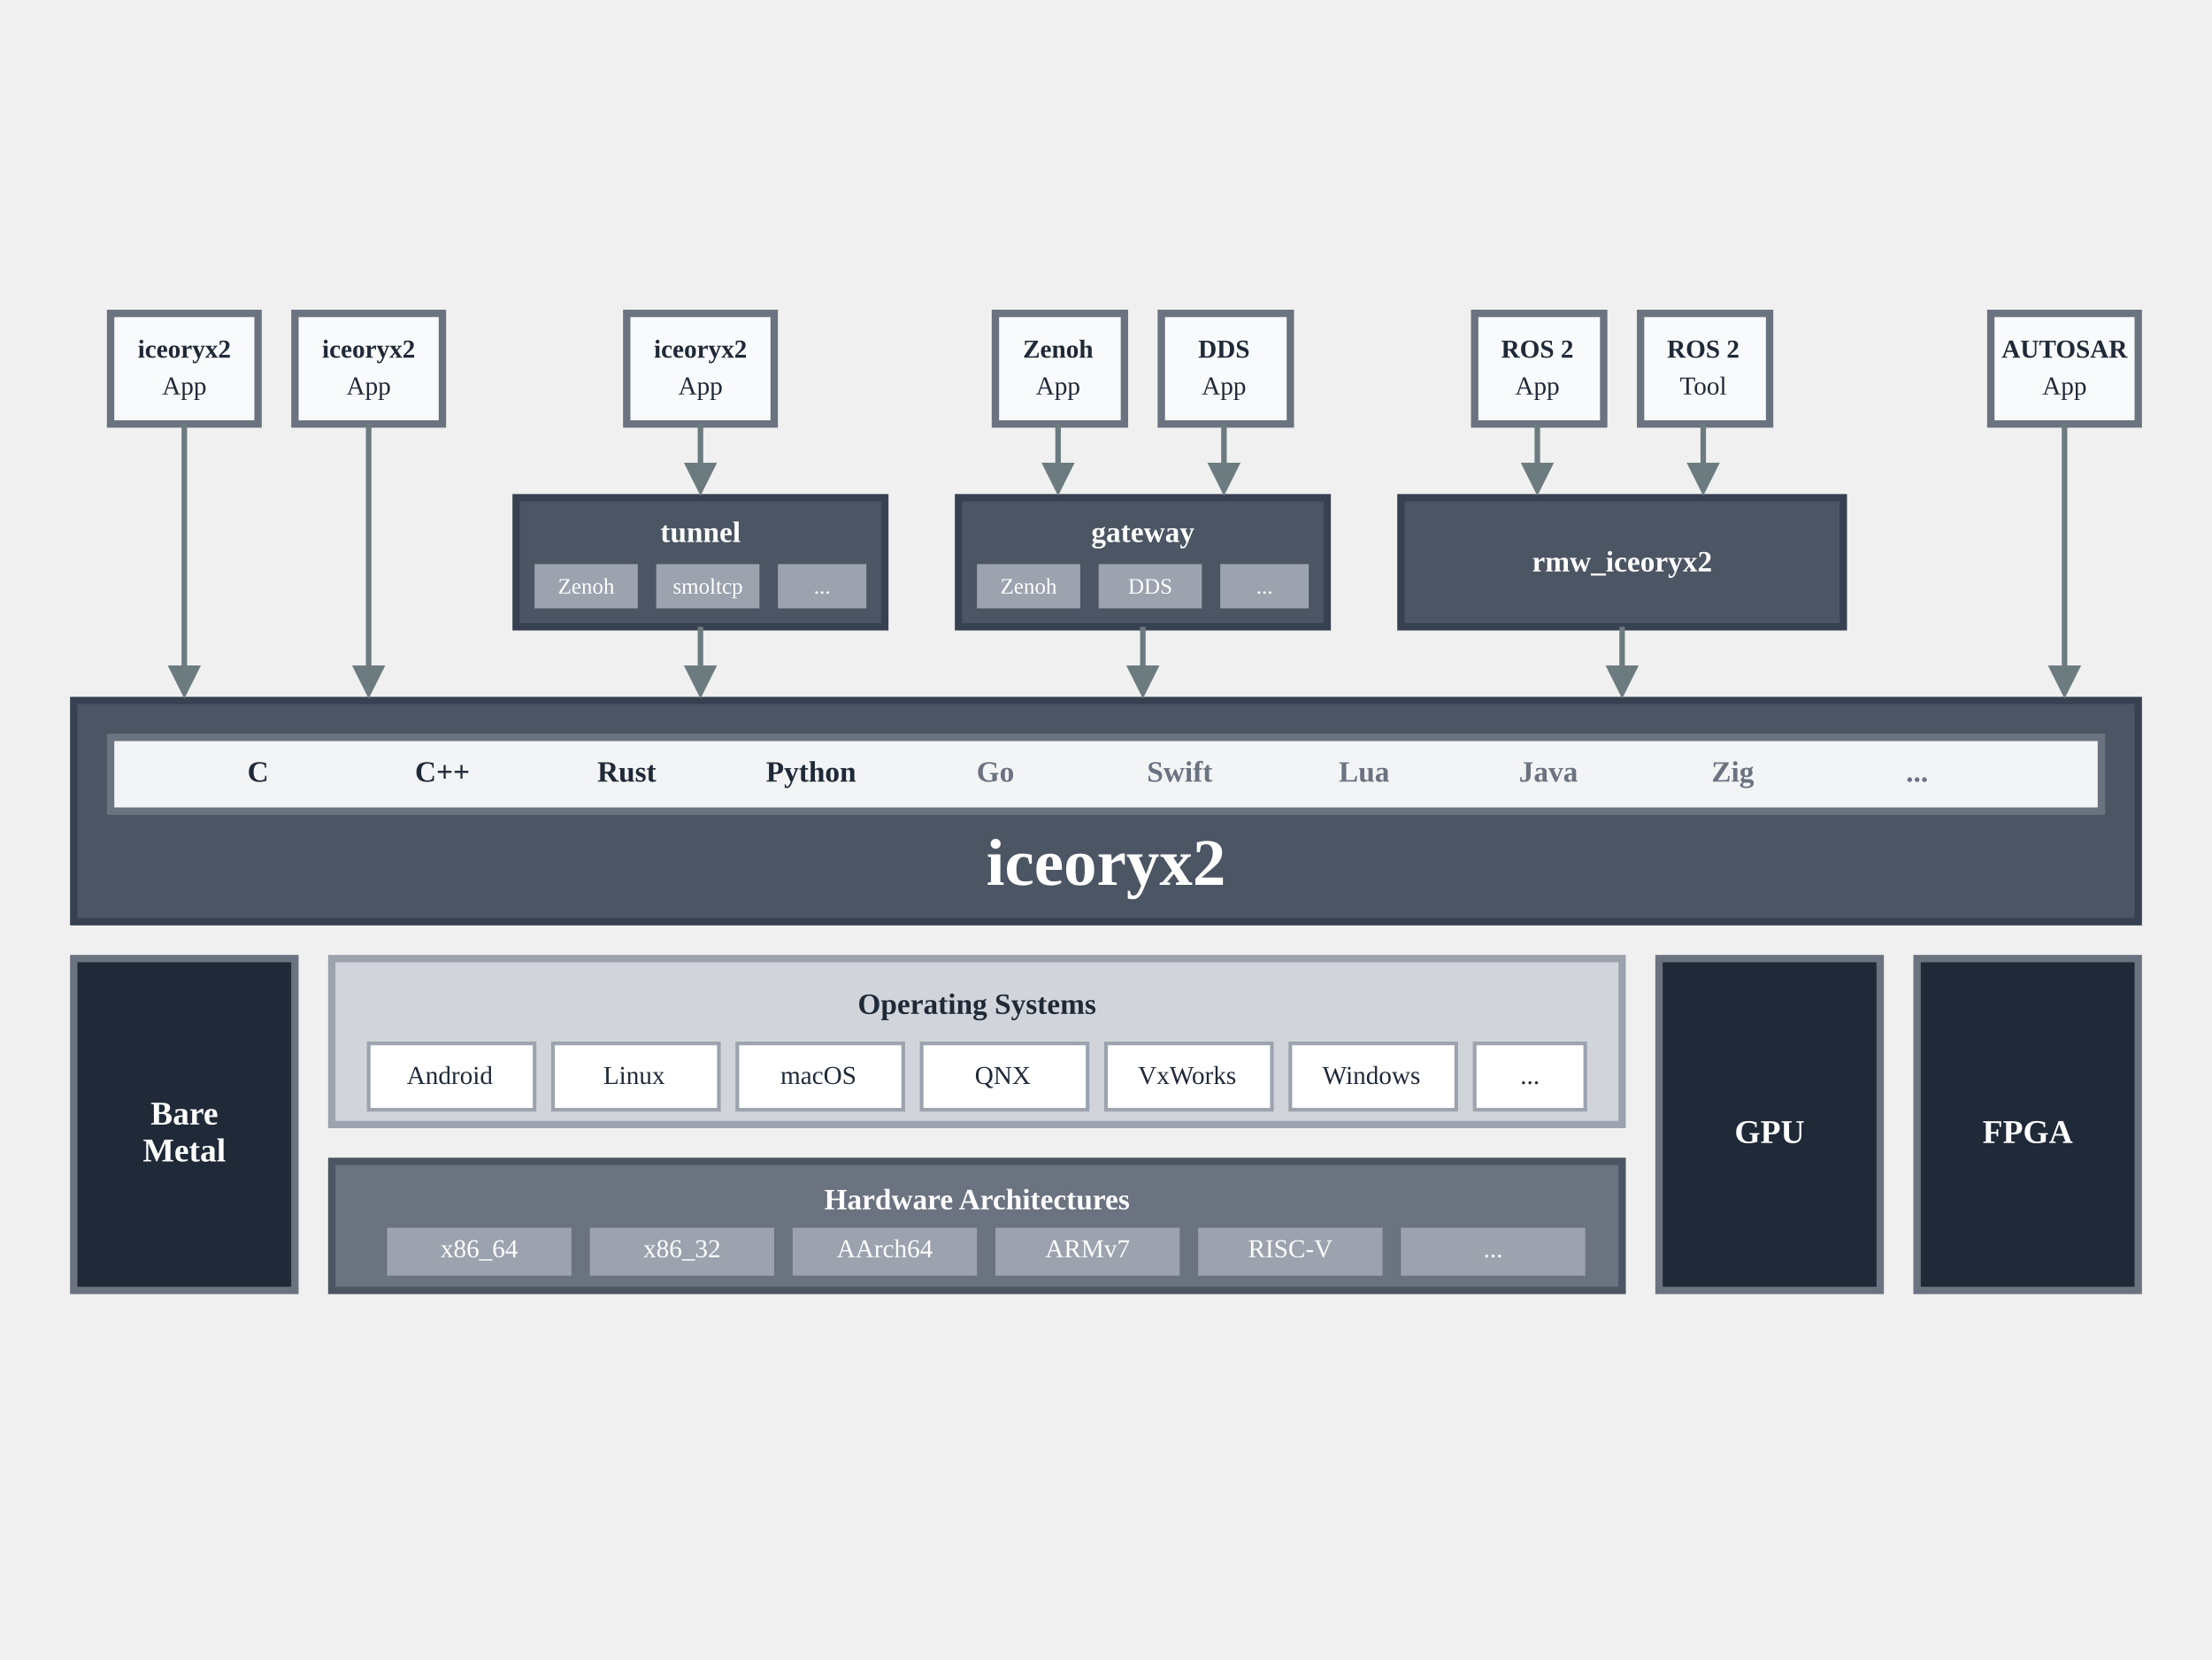
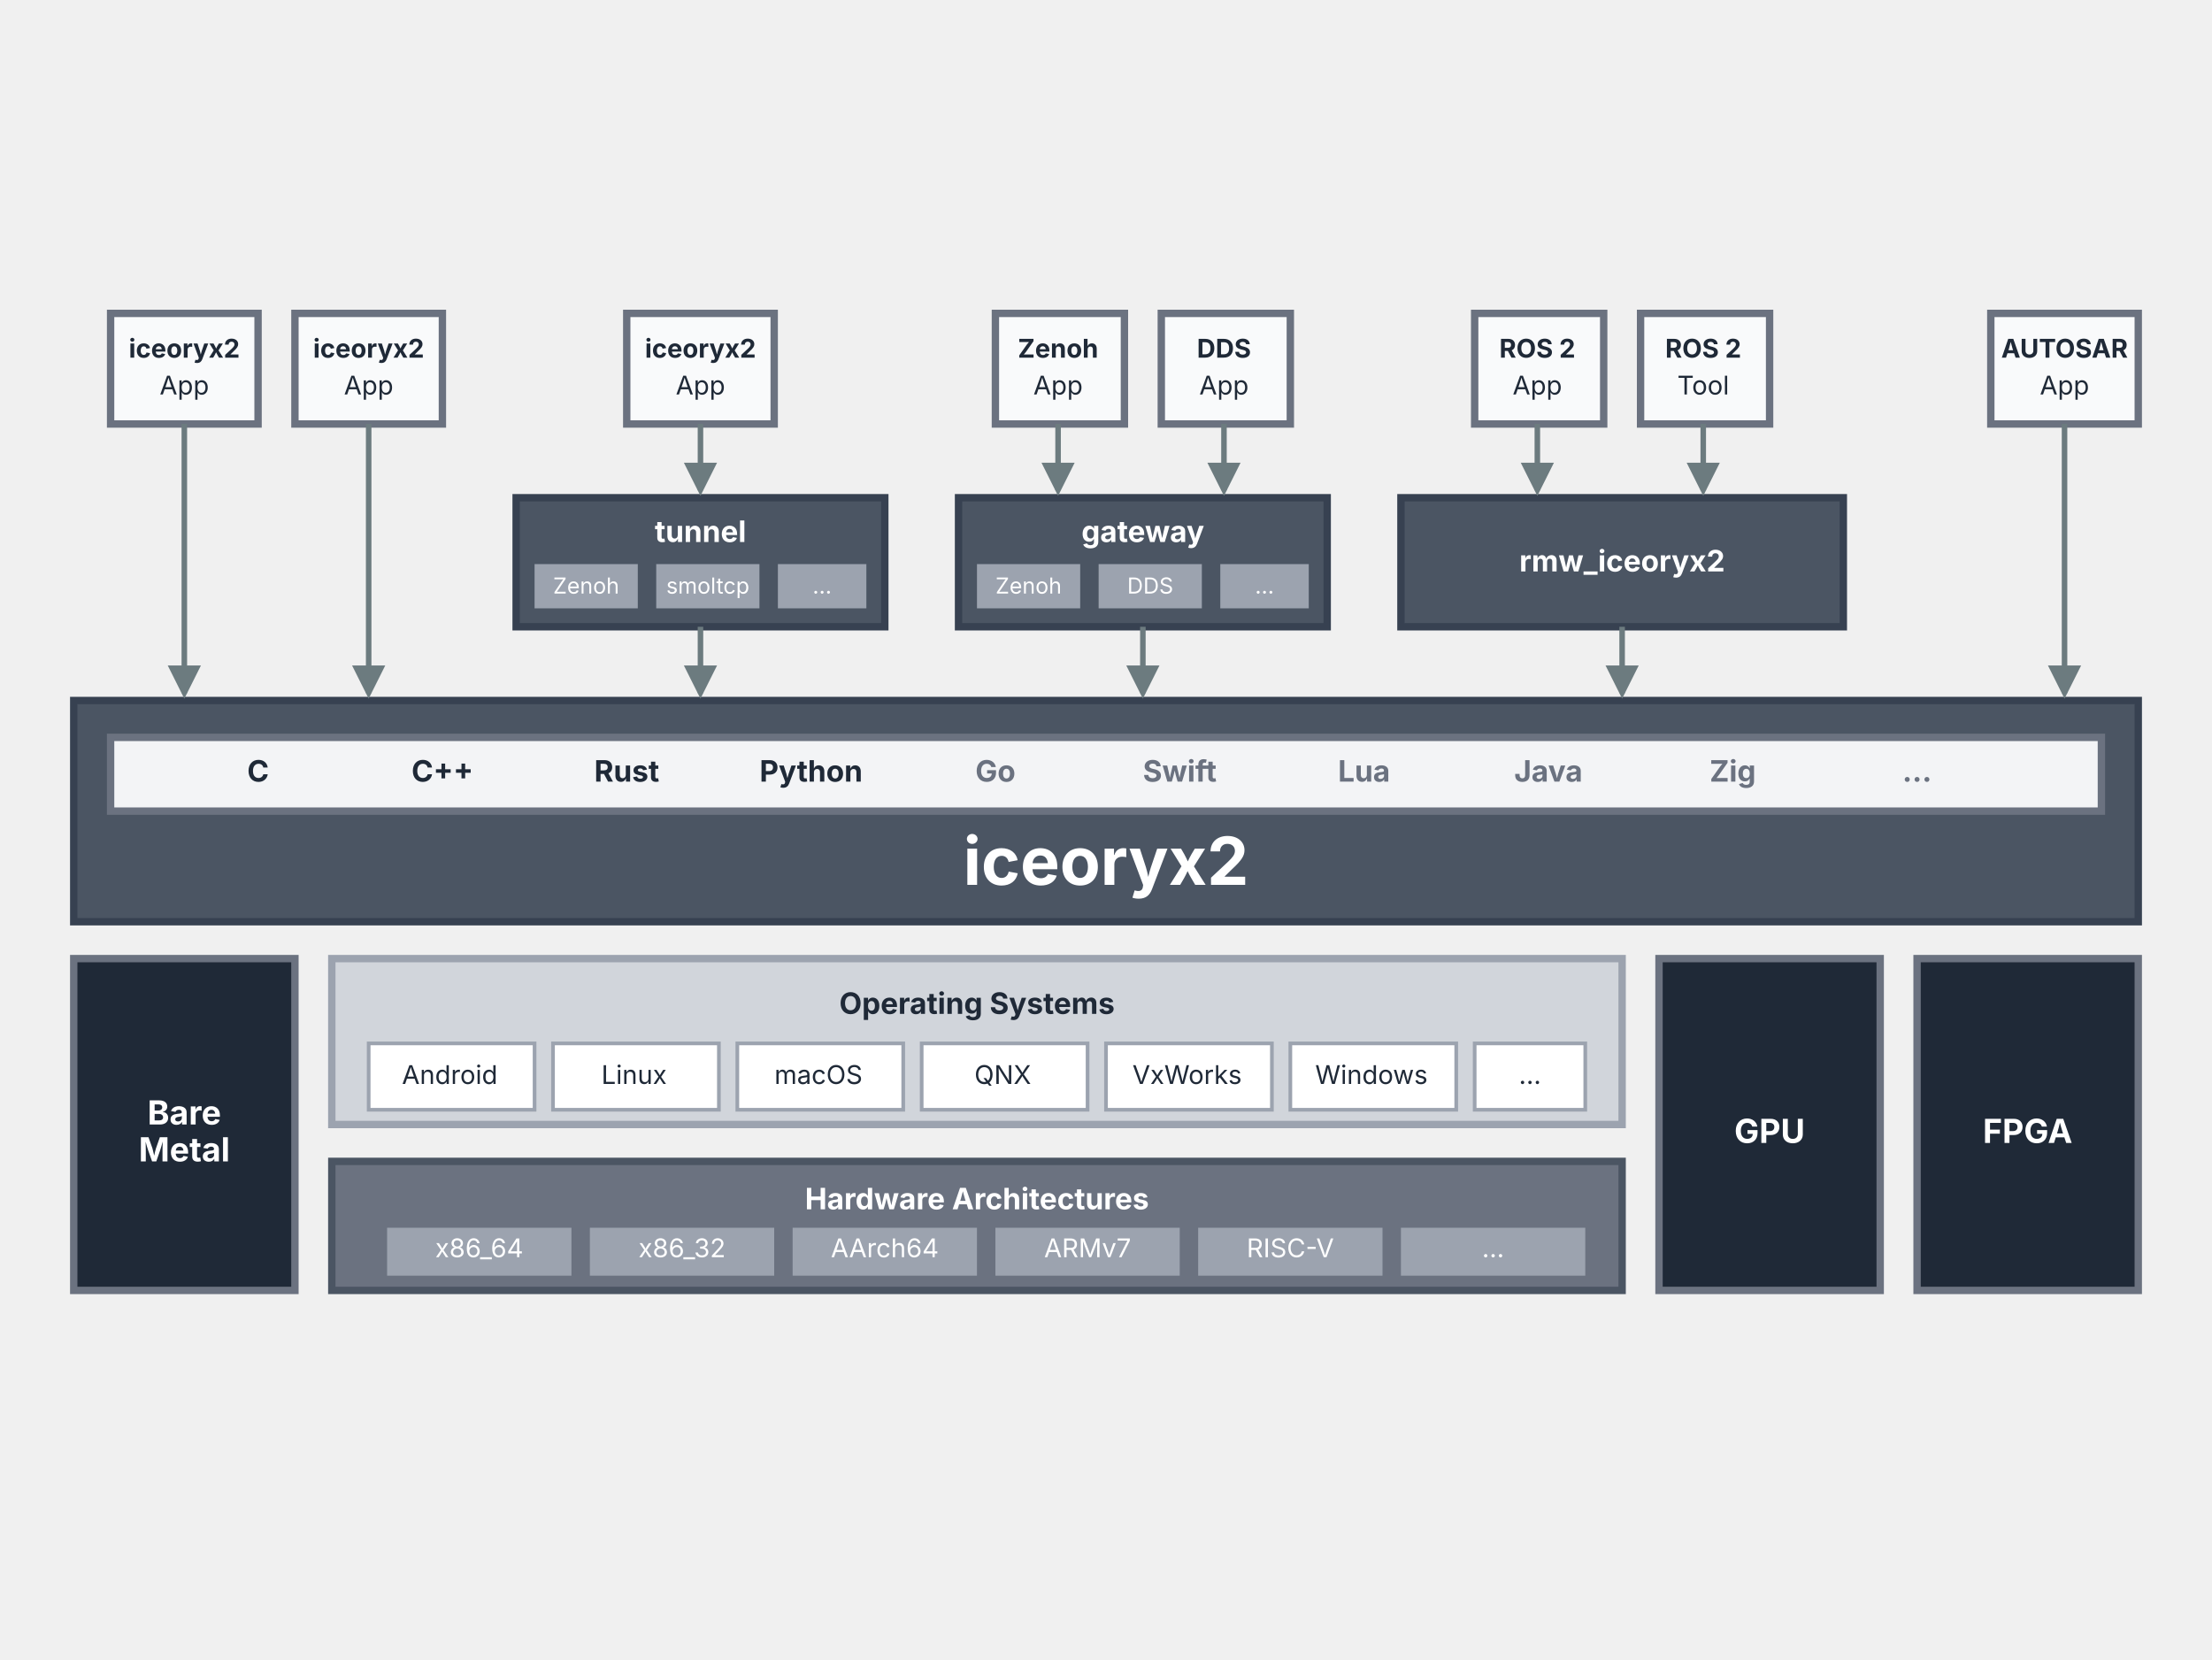
<svg xmlns="http://www.w3.org/2000/svg" viewBox="0 0 600 450">
  <defs>
+     <style>
+       .custom-fonts {
+         font-family: Inter, -apple-system, BlinkMacSystemFont, 'Segoe UI', Roboto, sans-serif;
+       }
+     </style>
    <marker id="arrow" markerWidth="6" markerHeight="6" refX="5" refY="3" orient="auto">
      <polygon points="0,0 0,6 6,3" fill="#6c7b7f" />
    </marker>
  </defs>
  <rect width="600" height="450" fill="transparent" />
  <rect x="30" y="85" width="40" height="30" fill="#f9fafb" stroke="#6b7280" stroke-width="2" />
-   <text x="50" y="97" text-anchor="middle" font-size="7" font-weight="bold" fill="#1f2937">iceoryx2</text>
-   <text x="50" y="107" text-anchor="middle" font-size="7" fill="#1f2937">App</text>
+   <text x="50" y="97" text-anchor="middle" class="custom-fonts" font-size="7" font-weight="bold" fill="#1f2937">iceoryx2</text>
+   <text x="50" y="107" text-anchor="middle" class="custom-fonts" font-size="7" fill="#1f2937">App</text>
  <rect x="80" y="85" width="40" height="30" fill="#f9fafb" stroke="#6b7280" stroke-width="2" />
-   <text x="100" y="97" text-anchor="middle" font-size="7" font-weight="bold" fill="#1f2937">iceoryx2</text>
-   <text x="100" y="107" text-anchor="middle" font-size="7" fill="#1f2937">App</text>
+   <text x="100" y="97" text-anchor="middle" class="custom-fonts" font-size="7" font-weight="bold" fill="#1f2937">iceoryx2</text>
+   <text x="100" y="107" text-anchor="middle" class="custom-fonts" font-size="7" fill="#1f2937">App</text>
  <rect x="170" y="85" width="40" height="30" fill="#f9fafb" stroke="#6b7280" stroke-width="2" />
-   <text x="190" y="97" text-anchor="middle" font-size="7" font-weight="bold" fill="#1f2937">iceoryx2</text>
-   <text x="190" y="107" text-anchor="middle" font-size="7" fill="#1f2937">App</text>
+   <text x="190" y="97" text-anchor="middle" class="custom-fonts" font-size="7" font-weight="bold" fill="#1f2937">iceoryx2</text>
+   <text x="190" y="107" text-anchor="middle" class="custom-fonts" font-size="7" fill="#1f2937">App</text>
  <rect x="270" y="85" width="35" height="30" fill="#f9fafb" stroke="#6b7280" stroke-width="2" />
-   <text x="287" y="97" text-anchor="middle" font-size="7" font-weight="bold" fill="#1f2937">Zenoh</text>
-   <text x="287" y="107" text-anchor="middle" font-size="7" fill="#1f2937">App</text>
+   <text x="287" y="97" text-anchor="middle" class="custom-fonts" font-size="7" font-weight="bold" fill="#1f2937">Zenoh</text>
+   <text x="287" y="107" text-anchor="middle" class="custom-fonts" font-size="7" fill="#1f2937">App</text>
  <rect x="315" y="85" width="35" height="30" fill="#f9fafb" stroke="#6b7280" stroke-width="2" />
-   <text x="332" y="97" text-anchor="middle" font-size="7" font-weight="bold" fill="#1f2937">DDS</text>
-   <text x="332" y="107" text-anchor="middle" font-size="7" fill="#1f2937">App</text>
+   <text x="332" y="97" text-anchor="middle" class="custom-fonts" font-size="7" font-weight="bold" fill="#1f2937">DDS</text>
+   <text x="332" y="107" text-anchor="middle" class="custom-fonts" font-size="7" fill="#1f2937">App</text>
  <rect x="400" y="85" width="35" height="30" fill="#f9fafb" stroke="#6b7280" stroke-width="2" />
-   <text x="417" y="97" text-anchor="middle" font-size="7" font-weight="bold" fill="#1f2937">ROS 2</text>
-   <text x="417" y="107" text-anchor="middle" font-size="7" fill="#1f2937">App</text>
+   <text x="417" y="97" text-anchor="middle" class="custom-fonts" font-size="7" font-weight="bold" fill="#1f2937">ROS 2</text>
+   <text x="417" y="107" text-anchor="middle" class="custom-fonts" font-size="7" fill="#1f2937">App</text>
  <rect x="445" y="85" width="35" height="30" fill="#f9fafb" stroke="#6b7280" stroke-width="2" />
-   <text x="462" y="97" text-anchor="middle" font-size="7" font-weight="bold" fill="#1f2937">ROS 2</text>
-   <text x="462" y="107" text-anchor="middle" font-size="7" fill="#1f2937">Tool</text>
+   <text x="462" y="97" text-anchor="middle" class="custom-fonts" font-size="7" font-weight="bold" fill="#1f2937">ROS 2</text>
+   <text x="462" y="107" text-anchor="middle" class="custom-fonts" font-size="7" fill="#1f2937">Tool</text>
  <rect x="540" y="85" width="40" height="30" fill="#f9fafb" stroke="#6b7280" stroke-width="2" />
-   <text x="560" y="97" text-anchor="middle" font-size="7" font-weight="bold" fill="#1f2937">AUTOSAR</text>
-   <text x="560" y="107" text-anchor="middle" font-size="7" fill="#1f2937">App</text>
+   <text x="560" y="97" text-anchor="middle" class="custom-fonts" font-size="7" font-weight="bold" fill="#1f2937">AUTOSAR</text>
+   <text x="560" y="107" text-anchor="middle" class="custom-fonts" font-size="7" fill="#1f2937">App</text>
  <rect x="140" y="135" width="100" height="35" fill="#4b5563" stroke="#374151" stroke-width="2" />
-   <text x="190" y="147" text-anchor="middle" font-size="8" font-weight="bold" fill="white">tunnel</text>
+   <text x="190" y="147" text-anchor="middle" class="custom-fonts" font-size="8" font-weight="bold" fill="white">tunnel</text>
  <rect x="145" y="153" width="28" height="12" fill="#9ca3af" />
-   <text x="159" y="161" text-anchor="middle" font-size="6" fill="white">Zenoh</text>
+   <text x="159" y="161" text-anchor="middle" class="custom-fonts" font-size="6" fill="white">Zenoh</text>
  <rect x="178" y="153" width="28" height="12" fill="#9ca3af" />
-   <text x="192" y="161" text-anchor="middle" font-size="6" fill="white">smoltcp</text>
+   <text x="192" y="161" text-anchor="middle" class="custom-fonts" font-size="6" fill="white">smoltcp</text>
  <rect x="211" y="153" width="24" height="12" fill="#9ca3af" />
-   <text x="223" y="161" text-anchor="middle" font-size="6" fill="white">...</text>
+   <text x="223" y="161" text-anchor="middle" class="custom-fonts" font-size="6" fill="white">...</text>
  <rect x="260" y="135" width="100" height="35" fill="#4b5563" stroke="#374151" stroke-width="2" />
-   <text x="310" y="147" text-anchor="middle" font-size="8" font-weight="bold" fill="white">gateway</text>
+   <text x="310" y="147" text-anchor="middle" class="custom-fonts" font-size="8" font-weight="bold" fill="white">gateway</text>
  <rect x="265" y="153" width="28" height="12" fill="#9ca3af" />
-   <text x="279" y="161" text-anchor="middle" font-size="6" fill="white">Zenoh</text>
+   <text x="279" y="161" text-anchor="middle" class="custom-fonts" font-size="6" fill="white">Zenoh</text>
  <rect x="298" y="153" width="28" height="12" fill="#9ca3af" />
-   <text x="312" y="161" text-anchor="middle" font-size="6" fill="white">DDS</text>
+   <text x="312" y="161" text-anchor="middle" class="custom-fonts" font-size="6" fill="white">DDS</text>
  <rect x="331" y="153" width="24" height="12" fill="#9ca3af" />
-   <text x="343" y="161" text-anchor="middle" font-size="6" fill="white">...</text>
+   <text x="343" y="161" text-anchor="middle" class="custom-fonts" font-size="6" fill="white">...</text>
  <rect x="380" y="135" width="120" height="35" fill="#4b5563" stroke="#374151" stroke-width="2" />
-   <text x="440" y="155" text-anchor="middle" font-size="8" font-weight="bold" fill="white">rmw_iceoryx2</text>
+   <text x="440" y="155" text-anchor="middle" class="custom-fonts" font-size="8" font-weight="bold" fill="white">rmw_iceoryx2</text>
  <rect x="20" y="190" width="560" height="60" fill="#4b5563" stroke="#374151" stroke-width="2" />
-   <text x="300" y="240" text-anchor="middle" font-size="18" font-weight="bold" fill="white">iceoryx2</text>
+   <text x="300" y="240" text-anchor="middle" class="custom-fonts" font-size="18" font-weight="bold" fill="white">iceoryx2</text>
  <rect x="30" y="200" width="540" height="20" fill="#f3f4f6" stroke="#6b7280" stroke-width="2" />
-   <text x="70" y="212" text-anchor="middle" font-size="8" font-weight="bold" fill="#1f2937">C</text>
-   <text x="120" y="212" text-anchor="middle" font-size="8" font-weight="bold" fill="#1f2937">C++</text>
-   <text x="170" y="212" text-anchor="middle" font-size="8" font-weight="bold" fill="#1f2937">Rust</text>
-   <text x="220" y="212" text-anchor="middle" font-size="8" font-weight="bold" fill="#1f2937">Python</text>
-   <text x="270" y="212" text-anchor="middle" font-size="8" font-weight="bold" fill="#6b7280">Go</text>
-   <text x="320" y="212" text-anchor="middle" font-size="8" font-weight="bold" fill="#6b7280">Swift</text>
-   <text x="370" y="212" text-anchor="middle" font-size="8" font-weight="bold" fill="#6b7280">Lua</text>
-   <text x="420" y="212" text-anchor="middle" font-size="8" font-weight="bold" fill="#6b7280">Java</text>
-   <text x="470" y="212" text-anchor="middle" font-size="8" font-weight="bold" fill="#6b7280">Zig</text>
-   <text x="520" y="212" text-anchor="middle" font-size="8" font-weight="bold" fill="#6b7280">...</text>
+   <text x="70" y="212" text-anchor="middle" class="custom-fonts" font-size="8" font-weight="bold" fill="#1f2937">C</text>
+   <text x="120" y="212" text-anchor="middle" class="custom-fonts" font-size="8" font-weight="bold" fill="#1f2937">C++</text>
+   <text x="170" y="212" text-anchor="middle" class="custom-fonts" font-size="8" font-weight="bold" fill="#1f2937">Rust</text>
+   <text x="220" y="212" text-anchor="middle" class="custom-fonts" font-size="8" font-weight="bold" fill="#1f2937">Python</text>
+   <text x="270" y="212" text-anchor="middle" class="custom-fonts" font-size="8" font-weight="bold" fill="#6b7280">Go</text>
+   <text x="320" y="212" text-anchor="middle" class="custom-fonts" font-size="8" font-weight="bold" fill="#6b7280">Swift</text>
+   <text x="370" y="212" text-anchor="middle" class="custom-fonts" font-size="8" font-weight="bold" fill="#6b7280">Lua</text>
+   <text x="420" y="212" text-anchor="middle" class="custom-fonts" font-size="8" font-weight="bold" fill="#6b7280">Java</text>
+   <text x="470" y="212" text-anchor="middle" class="custom-fonts" font-size="8" font-weight="bold" fill="#6b7280">Zig</text>
+   <text x="520" y="212" text-anchor="middle" class="custom-fonts" font-size="8" font-weight="bold" fill="#6b7280">...</text>
  <rect x="20" y="260" width="60" height="90" fill="#1f2937" stroke="#6b7280" stroke-width="2" />
-   <text x="50" y="305" text-anchor="middle" font-size="9" font-weight="bold" fill="white">Bare</text>
-   <text x="50" y="315" text-anchor="middle" font-size="9" font-weight="bold" fill="white">Metal</text>
+   <text x="50" y="305" text-anchor="middle" class="custom-fonts" font-size="9" font-weight="bold" fill="white">Bare</text>
+   <text x="50" y="315" text-anchor="middle" class="custom-fonts" font-size="9" font-weight="bold" fill="white">Metal</text>
  <rect x="90" y="260" width="350" height="45" fill="#d1d5db" stroke="#9ca3af" stroke-width="2" />
-   <text x="265" y="275" text-anchor="middle" font-size="8" font-weight="bold" fill="#1f2937">Operating Systems</text>
+   <text x="265" y="275" text-anchor="middle" class="custom-fonts" font-size="8" font-weight="bold" fill="#1f2937">Operating Systems</text>
  <rect x="100" y="283" width="45" height="18" fill="white" stroke="#9ca3af" />
-   <text x="122" y="294" text-anchor="middle" font-size="7" fill="#1f2937">Android</text>
+   <text x="122" y="294" text-anchor="middle" class="custom-fonts" font-size="7" fill="#1f2937">Android</text>
  <rect x="150" y="283" width="45" height="18" fill="white" stroke="#9ca3af" />
-   <text x="172" y="294" text-anchor="middle" font-size="7" fill="#1f2937">Linux</text>
+   <text x="172" y="294" text-anchor="middle" class="custom-fonts" font-size="7" fill="#1f2937">Linux</text>
  <rect x="200" y="283" width="45" height="18" fill="white" stroke="#9ca3af" />
-   <text x="222" y="294" text-anchor="middle" font-size="7" fill="#1f2937">macOS</text>
+   <text x="222" y="294" text-anchor="middle" class="custom-fonts" font-size="7" fill="#1f2937">macOS</text>
  <rect x="250" y="283" width="45" height="18" fill="white" stroke="#9ca3af" />
-   <text x="272" y="294" text-anchor="middle" font-size="7" fill="#1f2937">QNX</text>
+   <text x="272" y="294" text-anchor="middle" class="custom-fonts" font-size="7" fill="#1f2937">QNX</text>
  <rect x="300" y="283" width="45" height="18" fill="white" stroke="#9ca3af" />
-   <text x="322" y="294" text-anchor="middle" font-size="7" fill="#1f2937">VxWorks</text>
+   <text x="322" y="294" text-anchor="middle" class="custom-fonts" font-size="7" fill="#1f2937">VxWorks</text>
  <rect x="350" y="283" width="45" height="18" fill="white" stroke="#9ca3af" />
-   <text x="372" y="294" text-anchor="middle" font-size="7" fill="#1f2937">Windows</text>
+   <text x="372" y="294" text-anchor="middle" class="custom-fonts" font-size="7" fill="#1f2937">Windows</text>
  <rect x="400" y="283" width="30" height="18" fill="white" stroke="#9ca3af" />
-   <text x="415" y="294" text-anchor="middle" font-size="7" fill="#1f2937">...</text>
+   <text x="415" y="294" text-anchor="middle" class="custom-fonts" font-size="7" fill="#1f2937">...</text>
  <rect x="450" y="260" width="60" height="90" fill="#1f2937" stroke="#6b7280" stroke-width="2" />
-   <text x="480" y="310" text-anchor="middle" font-size="9" font-weight="bold" fill="white">GPU</text>
+   <text x="480" y="310" text-anchor="middle" class="custom-fonts" font-size="9" font-weight="bold" fill="white">GPU</text>
  <rect x="520" y="260" width="60" height="90" fill="#1f2937" stroke="#6b7280" stroke-width="2" />
-   <text x="550" y="310" text-anchor="middle" font-size="9" font-weight="bold" fill="white">FPGA</text>
+   <text x="550" y="310" text-anchor="middle" class="custom-fonts" font-size="9" font-weight="bold" fill="white">FPGA</text>
  <rect x="90" y="315" width="350" height="35" fill="#6b7280" stroke="#4b5563" stroke-width="2" />
-   <text x="265" y="328" text-anchor="middle" font-size="8" font-weight="bold" fill="white">Hardware Architectures</text>
+   <text x="265" y="328" text-anchor="middle" class="custom-fonts" font-size="8" font-weight="bold" fill="white">Hardware Architectures</text>
  <rect x="105" y="333" width="50" height="13" fill="#9ca3af" />
-   <text x="130" y="341" text-anchor="middle" font-size="7" fill="white">x86_64</text>
+   <text x="130" y="341" text-anchor="middle" class="custom-fonts" font-size="7" fill="white">x86_64</text>
  <rect x="160" y="333" width="50" height="13" fill="#9ca3af" />
-   <text x="185" y="341" text-anchor="middle" font-size="7" fill="white">x86_32</text>
+   <text x="185" y="341" text-anchor="middle" class="custom-fonts" font-size="7" fill="white">x86_32</text>
  <rect x="215" y="333" width="50" height="13" fill="#9ca3af" />
-   <text x="240" y="341" text-anchor="middle" font-size="7" fill="white">AArch64</text>
+   <text x="240" y="341" text-anchor="middle" class="custom-fonts" font-size="7" fill="white">AArch64</text>
  <rect x="270" y="333" width="50" height="13" fill="#9ca3af" />
-   <text x="295" y="341" text-anchor="middle" font-size="7" fill="white">ARMv7</text>
+   <text x="295" y="341" text-anchor="middle" class="custom-fonts" font-size="7" fill="white">ARMv7</text>
  <rect x="325" y="333" width="50" height="13" fill="#9ca3af" />
-   <text x="350" y="341" text-anchor="middle" font-size="7" fill="white">RISC-V</text>
+   <text x="350" y="341" text-anchor="middle" class="custom-fonts" font-size="7" fill="white">RISC-V</text>
  <rect x="380" y="333" width="50" height="13" fill="#9ca3af" />
-   <text x="405" y="341" text-anchor="middle" font-size="7" fill="white">...</text>
+   <text x="405" y="341" text-anchor="middle" class="custom-fonts" font-size="7" fill="white">...</text>
  <line x1="50" y1="115" x2="50" y2="188" stroke="#6c7b7f" stroke-width="1.5" marker-end="url(#arrow)" />
  <line x1="100" y1="115" x2="100" y2="188" stroke="#6c7b7f" stroke-width="1.5" marker-end="url(#arrow)" />
  <line x1="190" y1="115" x2="190" y2="133" stroke="#6c7b7f" stroke-width="1.5" marker-end="url(#arrow)" />
  <line x1="190" y1="170" x2="190" y2="188" stroke="#6c7b7f" stroke-width="1.5" marker-end="url(#arrow)" />
  <line x1="287" y1="115" x2="287" y2="133" stroke="#6c7b7f" stroke-width="1.5" marker-end="url(#arrow)" />
  <line x1="332" y1="115" x2="332" y2="133" stroke="#6c7b7f" stroke-width="1.5" marker-end="url(#arrow)" />
  <line x1="310" y1="170" x2="310" y2="188" stroke="#6c7b7f" stroke-width="1.5" marker-end="url(#arrow)" />
  <line x1="417" y1="115" x2="417" y2="133" stroke="#6c7b7f" stroke-width="1.5" marker-end="url(#arrow)" />
  <line x1="462" y1="115" x2="462" y2="133" stroke="#6c7b7f" stroke-width="1.5" marker-end="url(#arrow)" />
  <line x1="440" y1="170" x2="440" y2="188" stroke="#6c7b7f" stroke-width="1.5" marker-end="url(#arrow)" />
  <line x1="560" y1="115" x2="560" y2="188" stroke="#6c7b7f" stroke-width="1.5" marker-end="url(#arrow)" />
</svg>
